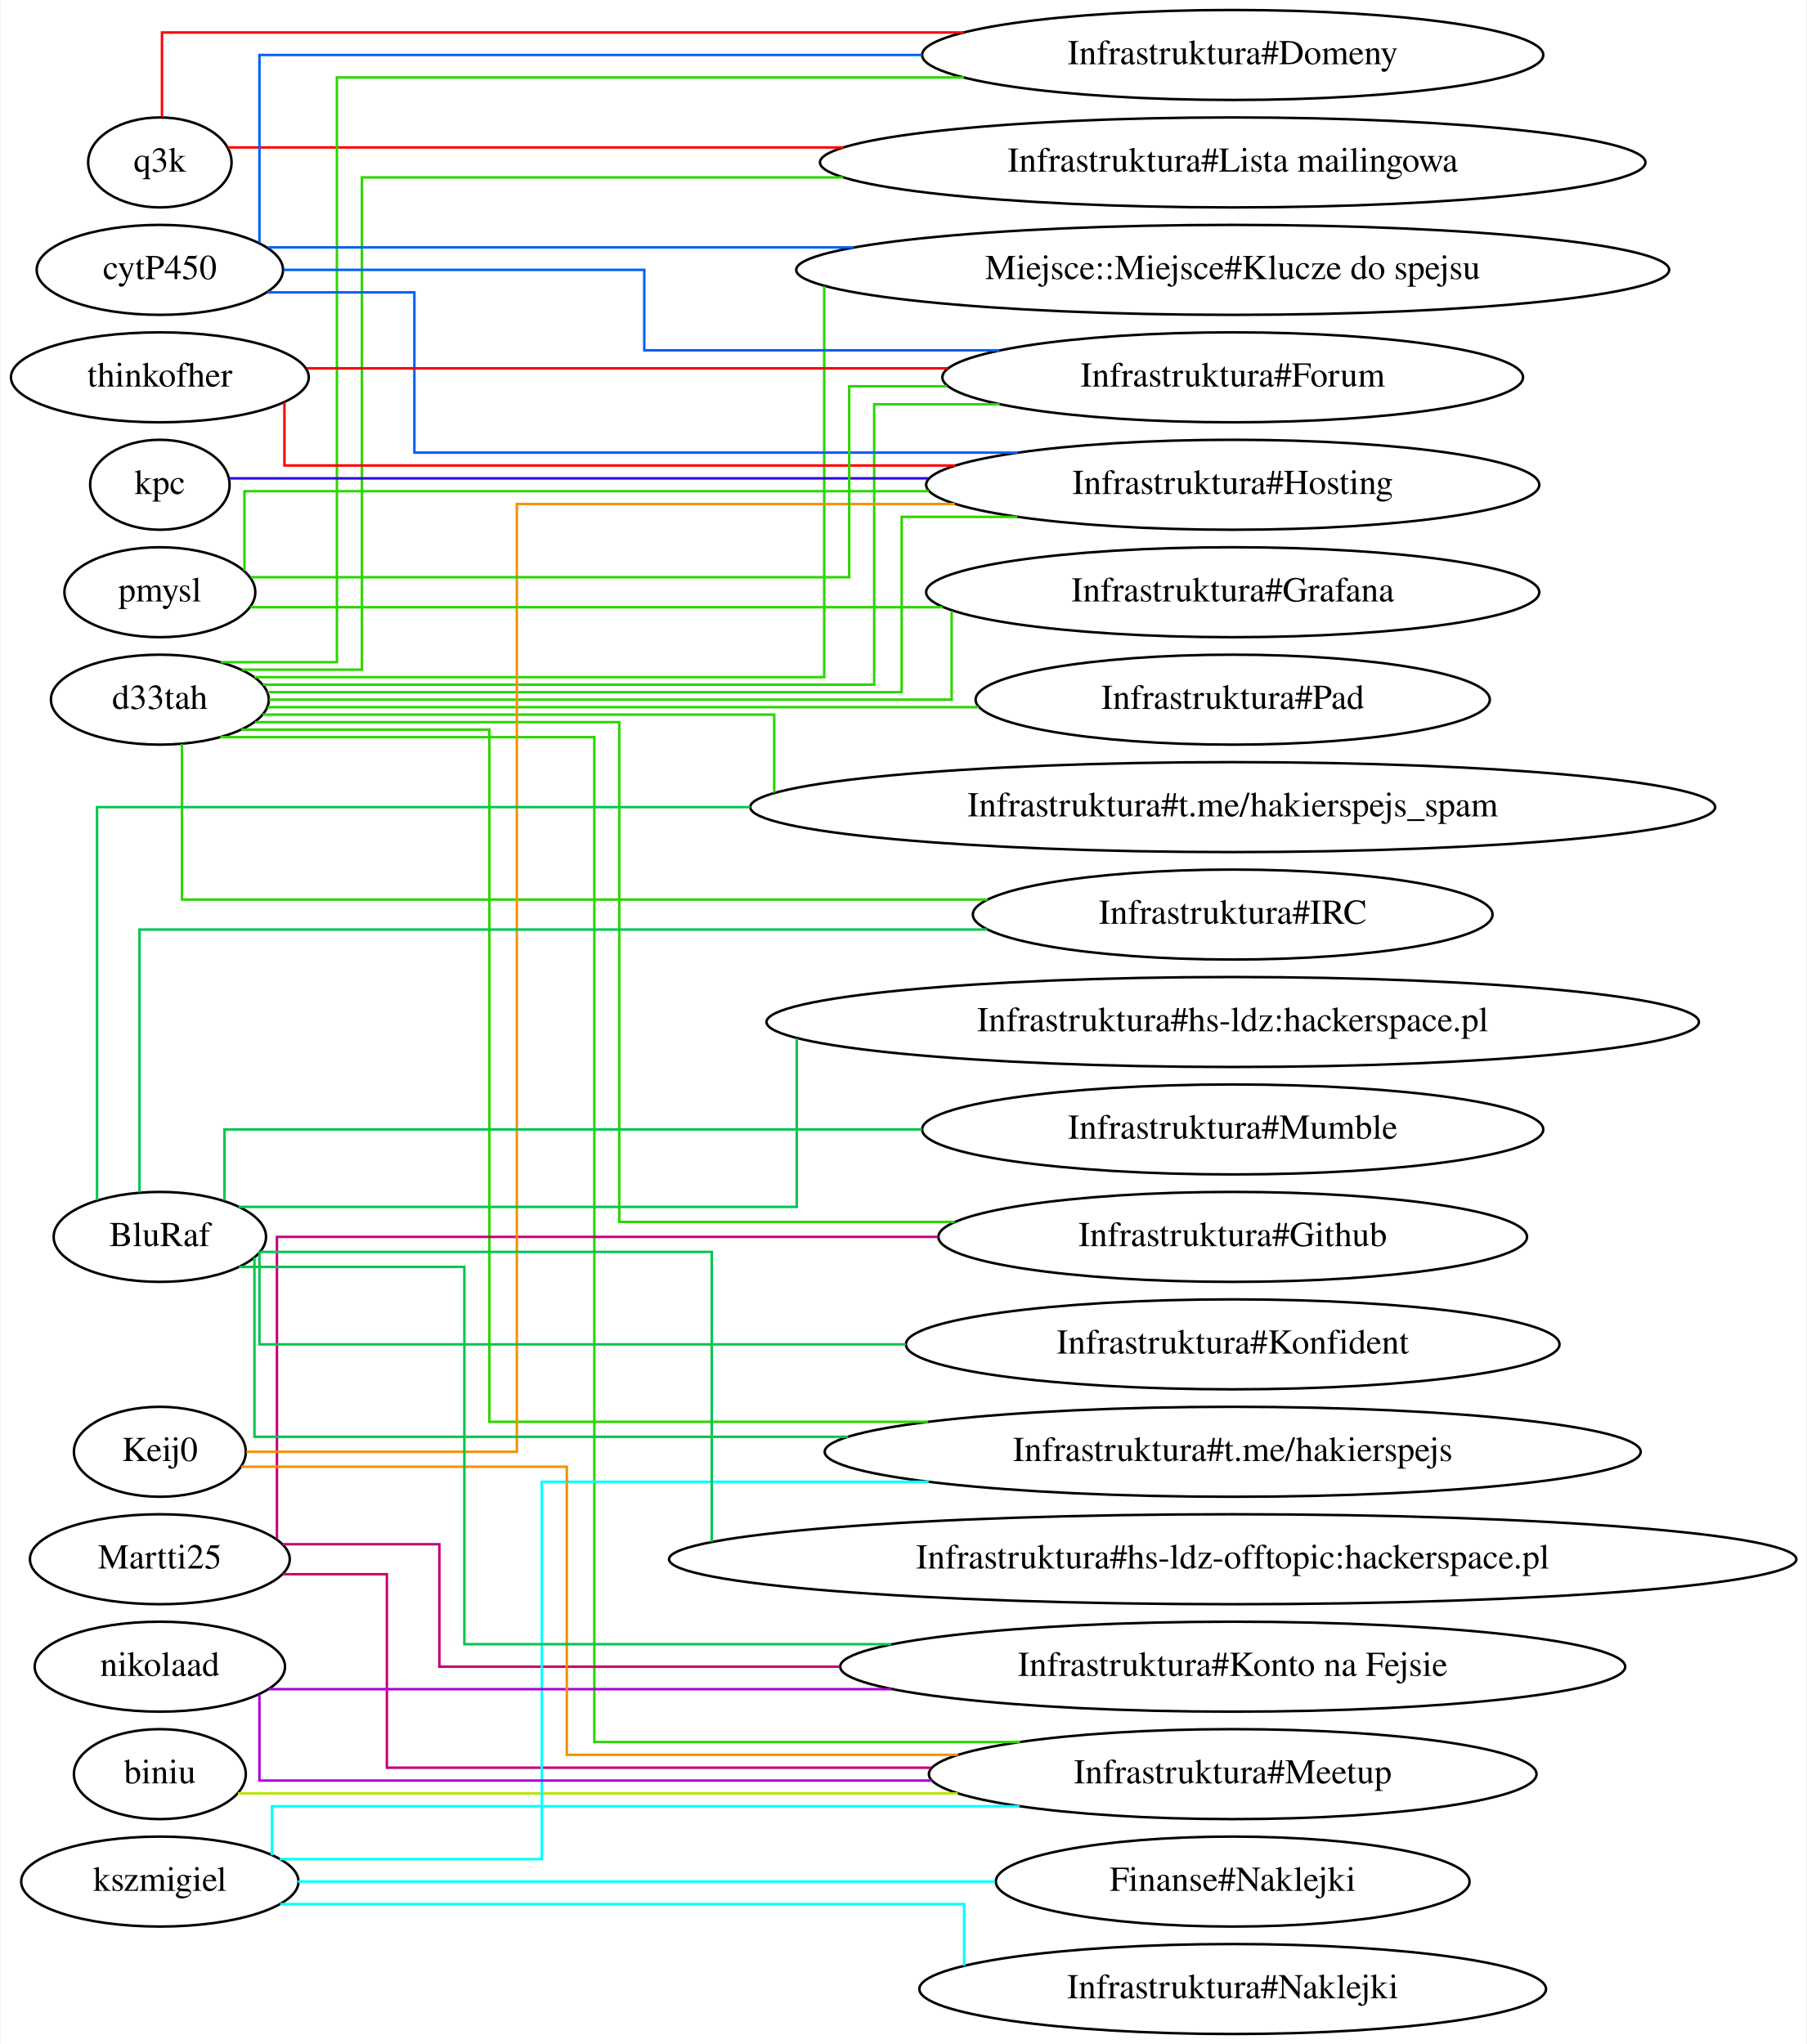
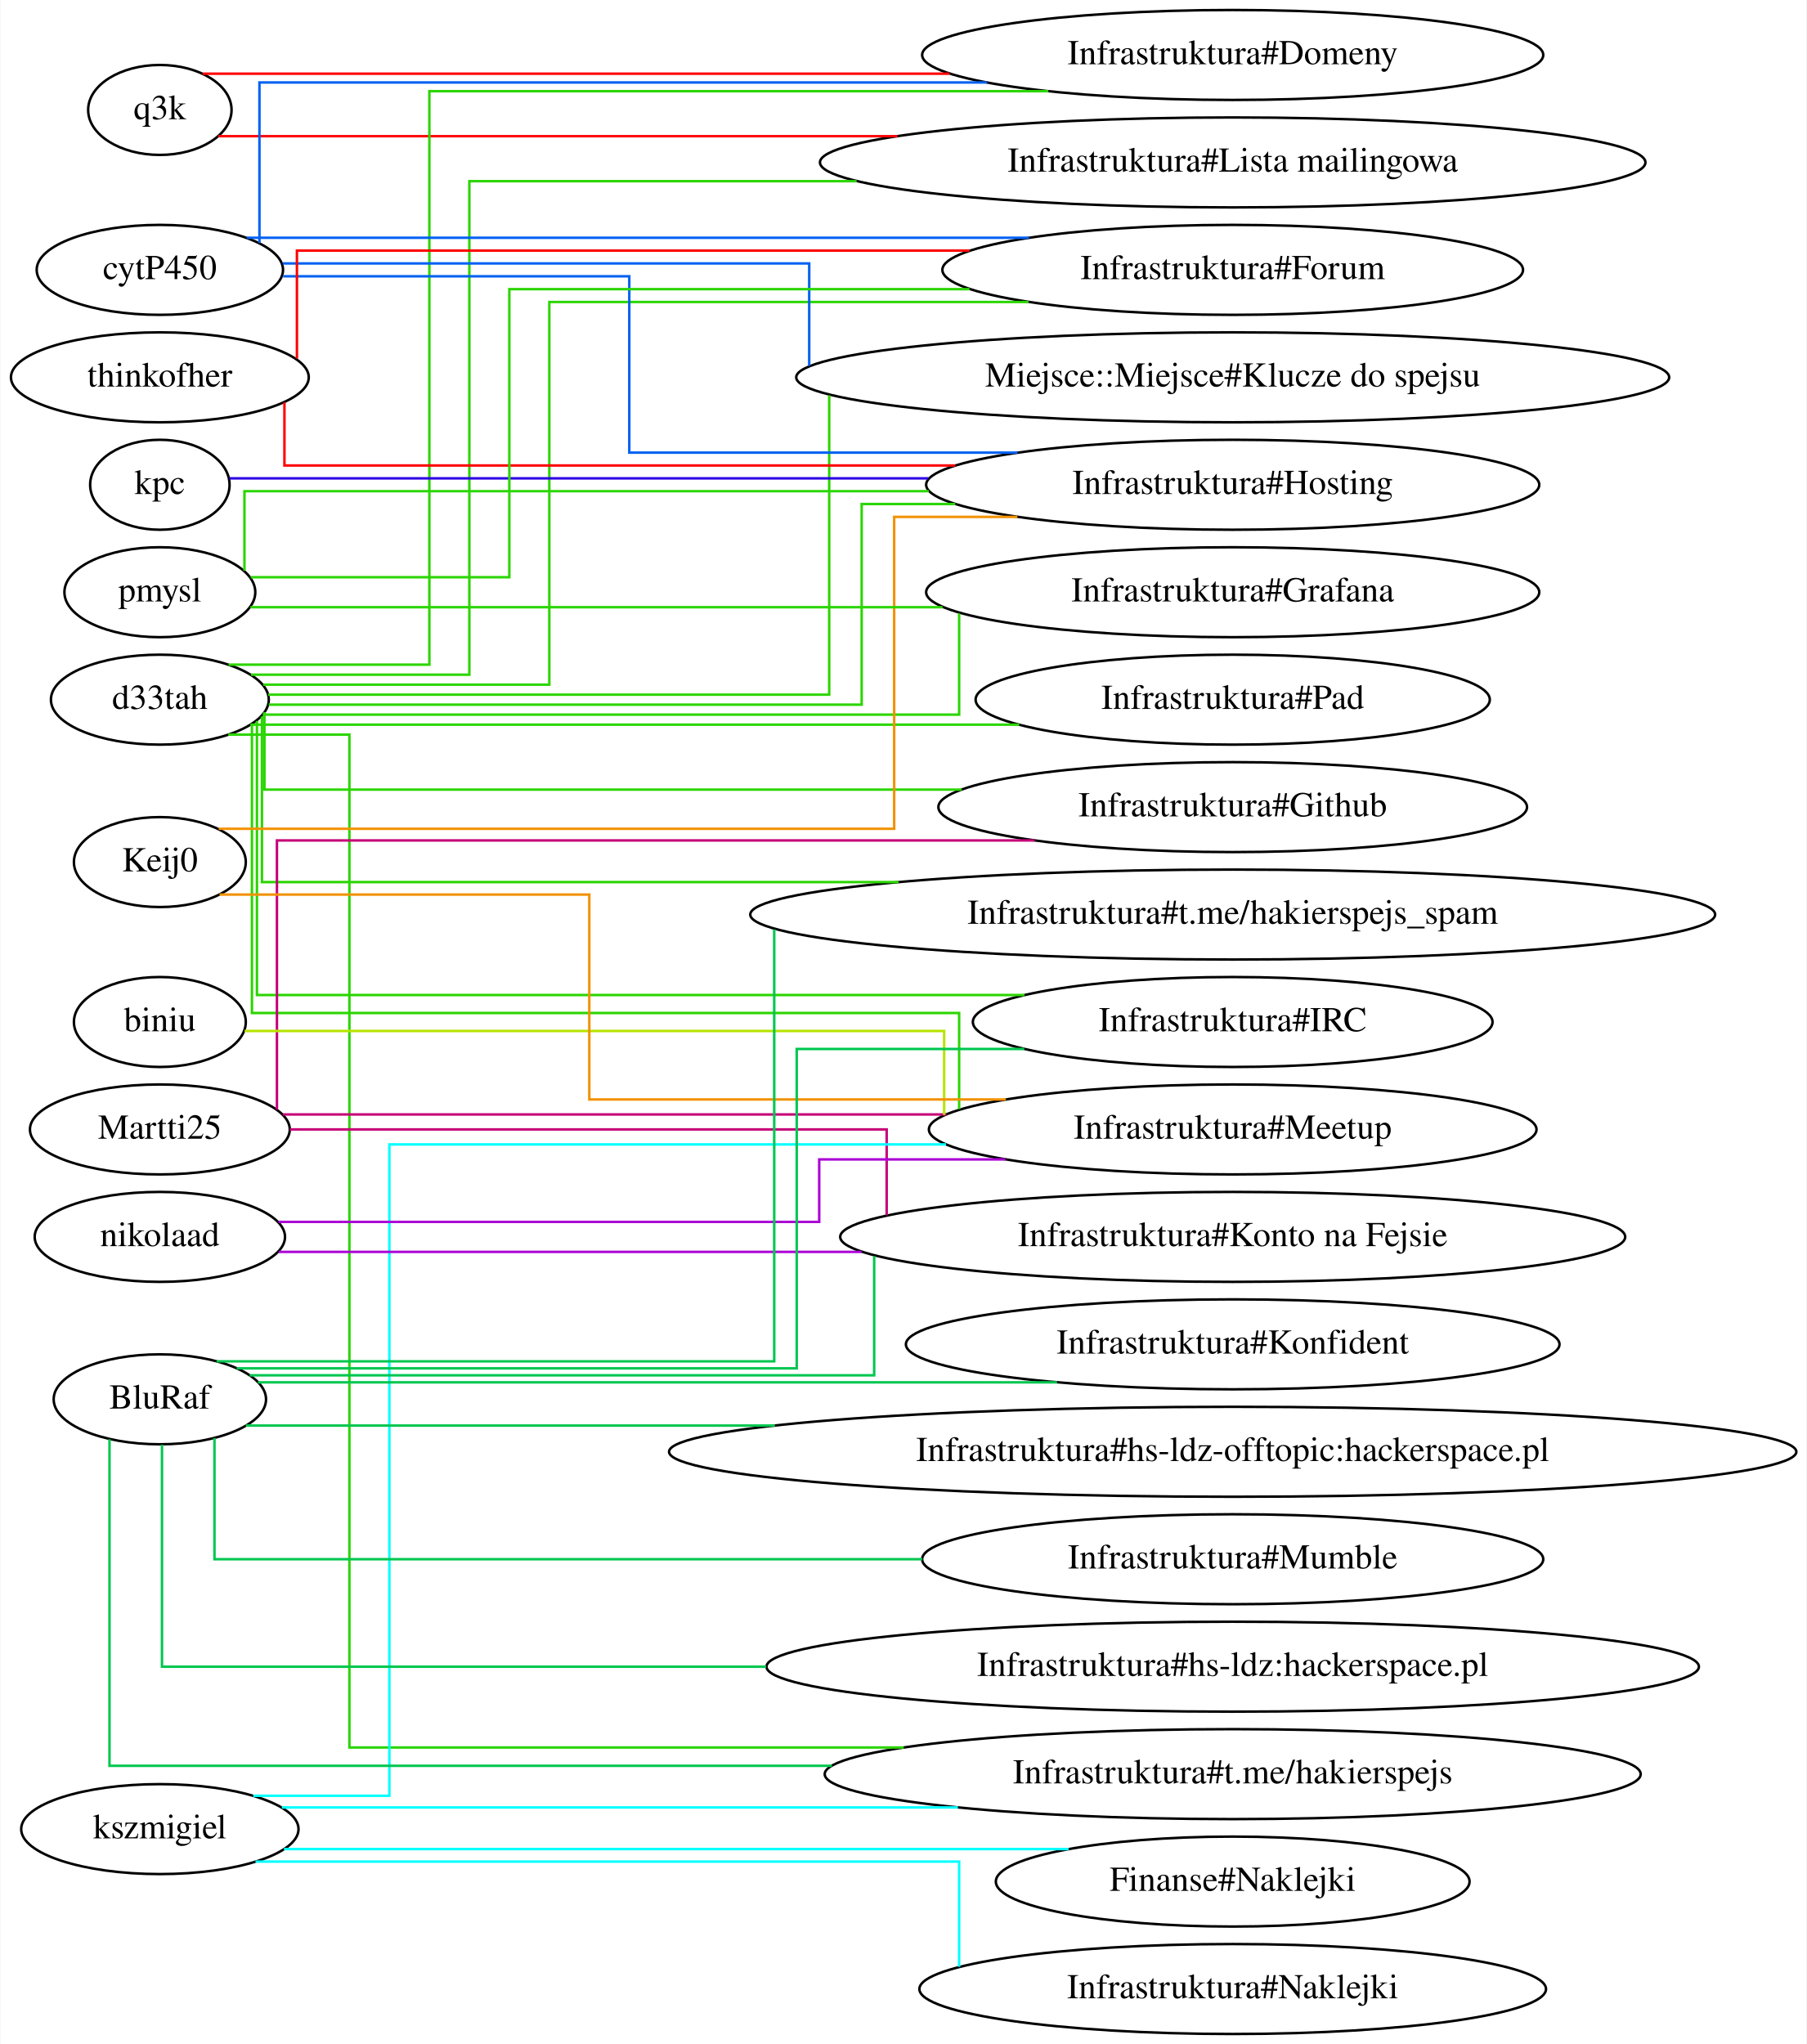
<svg xmlns="http://www.w3.org/2000/svg" width="723pt" height="818pt" viewBox="0.00 0.00 722.65 818.00">
  <g id="graph0" class="graph" transform="scale(1 1) rotate(0) translate(4 814)">
    <polygon fill="#ffffff" stroke="transparent" points="-4,4 -4,-814 718.649,-814 718.649,4 -4,4" />
    <g id="node1" class="node">
-       <ellipse fill="none" stroke="#000000" cx="59.795" cy="-749" rx="28.695" ry="18" />
-       <text text-anchor="middle" x="59.795" y="-745.3" font-family="Times,serif" font-size="14.00" fill="#000000">q3k</text>
+       <ellipse fill="none" stroke="#000000" cx="59.795" cy="-770" rx="28.695" ry="18" />
+       <text text-anchor="middle" x="59.795" y="-766.3" font-family="Times,serif" font-size="14.00" fill="#000000">q3k</text>
    </g>
    <g id="node2" class="node">
+       <ellipse fill="none" stroke="#000000" cx="489.119" cy="-749" rx="165.171" ry="18" />
+       <text text-anchor="middle" x="489.119" y="-745.3" font-family="Times,serif" font-size="14.00" fill="#000000">Infrastruktura#Lista mailingowa</text>
+     </g>
+     <g id="edge1" class="edge">
+       <path fill="none" stroke="#ff0000" d="M83.182,-759.5C133.927,-759.5 257.418,-759.5 354.969,-759.5" />
+     </g>
+     <g id="node3" class="node">
      <ellipse fill="none" stroke="#000000" cx="489.119" cy="-792" rx="124.278" ry="18" />
      <text text-anchor="middle" x="489.119" y="-788.3" font-family="Times,serif" font-size="14.00" fill="#000000">Infrastruktura#Domeny</text>
    </g>
-     <g id="edge1" class="edge">
-       <path fill="none" stroke="#ff0000" d="M60.649,-767.187C60.649,-782.182 60.649,-801 60.649,-801 60.649,-801 254.63,-801 381.551,-801" />
-     </g>
-     <g id="node3" class="node">
-       <ellipse fill="none" stroke="#000000" cx="489.119" cy="-749" rx="165.171" ry="18" />
-       <text text-anchor="middle" x="489.119" y="-745.3" font-family="Times,serif" font-size="14.00" fill="#000000">Infrastruktura#Lista mailingowa</text>
-     </g>
    <g id="edge2" class="edge">
-       <path fill="none" stroke="#ff0000" d="M86.977,-755C135.915,-755 242.234,-755 333.265,-755" />
+       <path fill="none" stroke="#ff0000" d="M76.89,-784.5C126.172,-784.5 271.648,-784.5 375.806,-784.5" />
    </g>
    <g id="node4" class="node">
      <ellipse fill="none" stroke="#000000" cx="59.795" cy="-534" rx="43.592" ry="18" />
      <text text-anchor="middle" x="59.795" y="-530.3" font-family="Times,serif" font-size="14.00" fill="#000000">d33tah</text>
    </g>
-     <g id="edge9" class="edge">
-       <path fill="none" stroke="#2bd500" d="M84.179,-549C104.675,-549 130.649,-549 130.649,-549 130.649,-549 130.649,-783 130.649,-783 130.649,-783 275.977,-783 381.567,-783" />
-     </g>
-     <g id="edge11" class="edge">
-       <path fill="none" stroke="#2bd500" d="M92.681,-546C115.066,-546 140.649,-546 140.649,-546 140.649,-546 140.649,-743 140.649,-743 140.649,-743 240.448,-743 333.23,-743" />
+     <g id="edge5" class="edge">
+       <path fill="none" stroke="#2bd500" d="M96.285,-544C132.819,-544 183.649,-544 183.649,-544 183.649,-544 183.649,-741.5 183.649,-741.5 183.649,-741.5 261.516,-741.5 338.622,-741.5" />
+     </g>
+     <g id="edge14" class="edge">
+       <path fill="none" stroke="#2bd500" d="M87.29,-548C119.245,-548 167.649,-548 167.649,-548 167.649,-548 167.649,-777.5 167.649,-777.5 167.649,-777.5 320.459,-777.5 415.368,-777.5" />
    </g>
    <g id="node5" class="node">
-       <ellipse fill="none" stroke="#000000" cx="489.119" cy="-448" rx="103.981" ry="18" />
-       <text text-anchor="middle" x="489.119" y="-444.3" font-family="Times,serif" font-size="14.00" fill="#000000">Infrastruktura#IRC</text>
+       <ellipse fill="none" stroke="#000000" cx="489.119" cy="-104" rx="163.271" ry="18" />
+       <text text-anchor="middle" x="489.119" y="-100.3" font-family="Times,serif" font-size="14.00" fill="#000000">Infrastruktura#t.me/hakierspejs</text>
    </g>
    <g id="edge3" class="edge">
-       <path fill="none" stroke="#2bd500" d="M68.649,-516.245C68.649,-492.677 68.649,-454 68.649,-454 68.649,-454 266.823,-454 391.068,-454" />
+       <path fill="none" stroke="#2bd500" d="M87.18,-520C108.908,-520 135.649,-520 135.649,-520 135.649,-520 135.649,-114.667 135.649,-114.667 135.649,-114.667 257.004,-114.667 357.5,-114.667" />
    </g>
    <g id="node6" class="node">
+       <ellipse fill="none" stroke="#000000" cx="489.119" cy="-448" rx="193.066" ry="18" />
+       <text text-anchor="middle" x="489.119" y="-444.3" font-family="Times,serif" font-size="14.00" fill="#000000">Infrastruktura#t.me/hakierspejs_spam</text>
+     </g>
+     <g id="edge4" class="edge">
+       <path fill="none" stroke="#2bd500" d="M100.649,-527.263C100.649,-509.191 100.649,-461 100.649,-461 100.649,-461 243.06,-461 355.43,-461" />
+     </g>
+     <g id="node7" class="node">
      <ellipse fill="none" stroke="#000000" cx="489.119" cy="-620" rx="122.678" ry="18" />
      <text text-anchor="middle" x="489.119" y="-616.3" font-family="Times,serif" font-size="14.00" fill="#000000">Infrastruktura#Hosting</text>
    </g>
-     <g id="edge4" class="edge">
-       <path fill="none" stroke="#2bd500" d="M102.96,-537C185.292,-537 356.649,-537 356.649,-537 356.649,-537 356.649,-607.143 356.649,-607.143 356.649,-607.143 377.679,-607.143 402.981,-607.143" />
-     </g>
-     <g id="node7" class="node">
-       <ellipse fill="none" stroke="#000000" cx="489.119" cy="-104" rx="121.578" ry="18" />
-       <text text-anchor="middle" x="489.119" y="-100.3" font-family="Times,serif" font-size="14.00" fill="#000000">Infrastruktura#Meetup</text>
-     </g>
-     <g id="edge5" class="edge">
-       <path fill="none" stroke="#2bd500" d="M83.968,-519C131.739,-519 233.649,-519 233.649,-519 233.649,-519 233.649,-116.857 233.649,-116.857 233.649,-116.857 329.735,-116.857 404.052,-116.857" />
+     <g id="edge6" class="edge">
+       <path fill="none" stroke="#2bd500" d="M103.37,-532C182.257,-532 340.649,-532 340.649,-532 340.649,-532 340.649,-612.286 340.649,-612.286 340.649,-612.286 356.635,-612.286 378.115,-612.286" />
    </g>
    <g id="node8" class="node">
-       <ellipse fill="none" stroke="#000000" cx="489.119" cy="-663" rx="116.18" ry="18" />
-       <text text-anchor="middle" x="489.119" y="-659.3" font-family="Times,serif" font-size="14.00" fill="#000000">Infrastruktura#Forum</text>
-     </g>
-     <g id="edge6" class="edge">
-       <path fill="none" stroke="#2bd500" d="M101.055,-540C180.217,-540 345.649,-540 345.649,-540 345.649,-540 345.649,-652.2 345.649,-652.2 345.649,-652.2 368.426,-652.2 395.828,-652.2" />
+       <ellipse fill="none" stroke="#000000" cx="489.119" cy="-663" rx="174.669" ry="18" />
+       <text text-anchor="middle" x="489.119" y="-659.3" font-family="Times,serif" font-size="14.00" fill="#000000">Miejsce::Miejsce#Klucze do spejsu</text>
+     </g>
+     <g id="edge7" class="edge">
+       <path fill="none" stroke="#2bd500" d="M103.128,-536C178.937,-536 327.649,-536 327.649,-536 327.649,-536 327.649,-628.942 327.649,-655.808" />
    </g>
    <g id="node9" class="node">
-       <ellipse fill="none" stroke="#000000" cx="489.119" cy="-491" rx="193.066" ry="18" />
-       <text text-anchor="middle" x="489.119" y="-487.3" font-family="Times,serif" font-size="14.00" fill="#000000">Infrastruktura#t.me/hakierspejs_spam</text>
-     </g>
-     <g id="edge7" class="edge">
-       <path fill="none" stroke="#2bd500" d="M100.945,-528C170.934,-528 305.649,-528 305.649,-528 305.649,-528 305.649,-507.188 305.649,-496.781" />
+       <ellipse fill="none" stroke="#000000" cx="489.119" cy="-362" rx="121.578" ry="18" />
+       <text text-anchor="middle" x="489.119" y="-358.3" font-family="Times,serif" font-size="14.00" fill="#000000">Infrastruktura#Meetup</text>
+     </g>
+     <g id="edge8" class="edge">
+       <path fill="none" stroke="#2bd500" d="M96.649,-524.16C96.649,-494.598 96.649,-408.6 96.649,-408.6 96.649,-408.6 379.649,-408.6 379.649,-408.6 379.649,-408.6 379.649,-383.468 379.649,-370.117" />
    </g>
    <g id="node10" class="node">
+       <ellipse fill="none" stroke="#000000" cx="489.119" cy="-491" rx="117.779" ry="18" />
+       <text text-anchor="middle" x="489.119" y="-487.3" font-family="Times,serif" font-size="14.00" fill="#000000">Infrastruktura#Github</text>
+     </g>
+     <g id="edge9" class="edge">
+       <path fill="none" stroke="#2bd500" d="M101.649,-528.994C101.649,-519.102 101.649,-498 101.649,-498 101.649,-498 266.045,-498 380.672,-498" />
+     </g>
+     <g id="node11" class="node">
+       <ellipse fill="none" stroke="#000000" cx="489.119" cy="-577" rx="122.678" ry="18" />
+       <text text-anchor="middle" x="489.119" y="-573.3" font-family="Times,serif" font-size="14.00" fill="#000000">Infrastruktura#Grafana</text>
+     </g>
+     <g id="edge10" class="edge">
+       <path fill="none" stroke="#2bd500" d="M100.955,-528C187.343,-528 379.649,-528 379.649,-528 379.649,-528 379.649,-554.426 379.649,-568.465" />
+     </g>
+     <g id="node12" class="node">
+       <ellipse fill="none" stroke="#000000" cx="489.119" cy="-706" rx="116.18" ry="18" />
+       <text text-anchor="middle" x="489.119" y="-702.3" font-family="Times,serif" font-size="14.00" fill="#000000">Infrastruktura#Forum</text>
+     </g>
+     <g id="edge11" class="edge">
+       <path fill="none" stroke="#2bd500" d="M101.152,-540C147.324,-540 215.649,-540 215.649,-540 215.649,-540 215.649,-693.143 215.649,-693.143 215.649,-693.143 326.857,-693.143 407.44,-693.143" />
+     </g>
+     <g id="node13" class="node">
      <ellipse fill="none" stroke="#000000" cx="489.119" cy="-534" rx="102.882" ry="18" />
      <text text-anchor="middle" x="489.119" y="-530.3" font-family="Times,serif" font-size="14.00" fill="#000000">Infrastruktura#Pad</text>
    </g>
-     <g id="edge8" class="edge">
-       <path fill="none" stroke="#2bd500" d="M102.926,-531C168.95,-531 296.927,-531 387.432,-531" />
-     </g>
-     <g id="node11" class="node">
-       <ellipse fill="none" stroke="#000000" cx="489.119" cy="-706" rx="174.669" ry="18" />
-       <text text-anchor="middle" x="489.119" y="-702.3" font-family="Times,serif" font-size="14.00" fill="#000000">Miejsce::Miejsce#Klucze do spejsu</text>
-     </g>
-     <g id="edge10" class="edge">
-       <path fill="none" stroke="#2bd500" d="M97.603,-543C171.001,-543 325.649,-543 325.649,-543 325.649,-543 325.649,-668.914 325.649,-699.408" />
-     </g>
-     <g id="node12" class="node">
-       <ellipse fill="none" stroke="#000000" cx="489.119" cy="-577" rx="122.678" ry="18" />
-       <text text-anchor="middle" x="489.119" y="-573.3" font-family="Times,serif" font-size="14.00" fill="#000000">Infrastruktura#Grafana</text>
-     </g>
    <g id="edge12" class="edge">
-       <path fill="none" stroke="#2bd500" d="M103.519,-534C190.441,-534 376.649,-534 376.649,-534 376.649,-534 376.649,-557.19 376.649,-569.51" />
-     </g>
-     <g id="node13" class="node">
-       <ellipse fill="none" stroke="#000000" cx="489.119" cy="-233" rx="163.271" ry="18" />
-       <text text-anchor="middle" x="489.119" y="-229.3" font-family="Times,serif" font-size="14.00" fill="#000000">Infrastruktura#t.me/hakierspejs</text>
+       <path fill="none" stroke="#2bd500" d="M96.029,-524C163.448,-524 309.818,-524 403.682,-524" />
+     </g>
+     <g id="node14" class="node">
+       <ellipse fill="none" stroke="#000000" cx="489.119" cy="-405" rx="103.981" ry="18" />
+       <text text-anchor="middle" x="489.119" y="-401.3" font-family="Times,serif" font-size="14.00" fill="#000000">Infrastruktura#IRC</text>
    </g>
    <g id="edge13" class="edge">
-       <path fill="none" stroke="#2bd500" d="M92.388,-522C131.434,-522 191.649,-522 191.649,-522 191.649,-522 191.649,-245 191.649,-245 191.649,-245 285.118,-245 367.269,-245" />
-     </g>
-     <g id="node14" class="node">
-       <ellipse fill="none" stroke="#000000" cx="489.119" cy="-319" rx="117.779" ry="18" />
-       <text text-anchor="middle" x="489.119" y="-315.3" font-family="Times,serif" font-size="14.00" fill="#000000">Infrastruktura#Github</text>
-     </g>
-     <g id="edge14" class="edge">
-       <path fill="none" stroke="#2bd500" d="M97.889,-525C151.742,-525 243.649,-525 243.649,-525 243.649,-525 243.649,-325 243.649,-325 243.649,-325 312.928,-325 377.876,-325" />
+       <path fill="none" stroke="#2bd500" d="M98.649,-525.499C98.649,-498.397 98.649,-415.8 98.649,-415.8 98.649,-415.8 291.156,-415.8 405.833,-415.8" />
    </g>
    <g id="node15" class="node">
      <ellipse fill="none" stroke="#000000" cx="59.795" cy="-706" rx="49.291" ry="18" />
      <text text-anchor="middle" x="59.795" y="-702.3" font-family="Times,serif" font-size="14.00" fill="#000000">cytP450</text>
    </g>
+     <g id="edge16" class="edge">
+       <path fill="none" stroke="#0061f2" d="M99.649,-716.746C99.649,-737.484 99.649,-781 99.649,-781 99.649,-781 275.462,-781 390.84,-781" />
+     </g>
+     <g id="edge15" class="edge">
+       <path fill="none" stroke="#0061f2" d="M109.151,-703.429C164.809,-703.429 247.649,-703.429 247.649,-703.429 247.649,-703.429 247.649,-632.857 247.649,-632.857 247.649,-632.857 333.619,-632.857 402.966,-632.857" />
+     </g>
    <g id="edge17" class="edge">
-       <path fill="none" stroke="#0061f2" d="M99.649,-716.892C99.649,-740.033 99.649,-792 99.649,-792 99.649,-792 250.837,-792 364.818,-792" />
+       <path fill="none" stroke="#0061f2" d="M108.977,-708.571C184.311,-708.571 319.649,-708.571 319.649,-708.571 319.649,-708.571 319.649,-679.063 319.649,-667.536" />
    </g>
    <g id="edge18" class="edge">
-       <path fill="none" stroke="#0061f2" d="M102.695,-697C130.531,-697 161.649,-697 161.649,-697 161.649,-697 161.649,-632.857 161.649,-632.857 161.649,-632.857 306.057,-632.857 403.08,-632.857" />
-     </g>
-     <g id="edge15" class="edge">
-       <path fill="none" stroke="#0061f2" d="M109.214,-706C166.648,-706 253.649,-706 253.649,-706 253.649,-706 253.649,-673.8 253.649,-673.8 253.649,-673.8 329.975,-673.8 395.717,-673.8" />
-     </g>
-     <g id="edge16" class="edge">
-       <path fill="none" stroke="#0061f2" d="M102.926,-715C157.467,-715 254.287,-715 337.335,-715" />
+       <path fill="none" stroke="#0061f2" d="M94.564,-718.857C162.237,-718.857 313.265,-718.857 407.6,-718.857" />
    </g>
    <g id="node16" class="node">
-       <ellipse fill="none" stroke="#000000" cx="59.795" cy="-190" rx="51.991" ry="18" />
-       <text text-anchor="middle" x="59.795" y="-186.3" font-family="Times,serif" font-size="14.00" fill="#000000">Martti25</text>
+       <ellipse fill="none" stroke="#000000" cx="59.795" cy="-362" rx="51.991" ry="18" />
+       <text text-anchor="middle" x="59.795" y="-358.3" font-family="Times,serif" font-size="14.00" fill="#000000">Martti25</text>
+     </g>
+     <g id="edge21" class="edge">
+       <path fill="none" stroke="#c60077" d="M109.044,-368C173.358,-368 287.935,-368 374.526,-368" />
+     </g>
+     <g id="edge19" class="edge">
+       <path fill="none" stroke="#c60077" d="M106.649,-369.95C106.649,-396.083 106.649,-477.667 106.649,-477.667 106.649,-477.667 297.844,-477.667 409.871,-477.667" />
+     </g>
+     <g id="node17" class="node">
+       <ellipse fill="none" stroke="#000000" cx="489.119" cy="-319" rx="157.072" ry="18" />
+       <text text-anchor="middle" x="489.119" y="-315.3" font-family="Times,serif" font-size="14.00" fill="#000000">Infrastruktura#Konto na Fejsie</text>
    </g>
    <g id="edge20" class="edge">
-       <path fill="none" stroke="#c60077" d="M108.945,-184C130.352,-184 150.649,-184 150.649,-184 150.649,-184 150.649,-106.571 150.649,-106.571 150.649,-106.571 271.154,-106.571 368.357,-106.571" />
-     </g>
-     <g id="edge21" class="edge">
-       <path fill="none" stroke="#c60077" d="M106.649,-198.07C106.649,-226.311 106.649,-319 106.649,-319 106.649,-319 258.866,-319 371.245,-319" />
-     </g>
-     <g id="node17" class="node">
-       <ellipse fill="none" stroke="#000000" cx="489.119" cy="-147" rx="157.072" ry="18" />
-       <text text-anchor="middle" x="489.119" y="-143.3" font-family="Times,serif" font-size="14.00" fill="#000000">Infrastruktura#Konto na Fejsie</text>
-     </g>
-     <g id="edge19" class="edge">
-       <path fill="none" stroke="#c60077" d="M108.856,-196C138.91,-196 171.649,-196 171.649,-196 171.649,-196 171.649,-147 171.649,-147 171.649,-147 251.95,-147 331.779,-147" />
+       <path fill="none" stroke="#c60077" d="M111.794,-362C195.454,-362 350.649,-362 350.649,-362 350.649,-362 350.649,-340.266 350.649,-327.702" />
    </g>
    <g id="node18" class="node">
-       <ellipse fill="none" stroke="#000000" cx="59.795" cy="-104" rx="34.394" ry="18" />
-       <text text-anchor="middle" x="59.795" y="-100.3" font-family="Times,serif" font-size="14.00" fill="#000000">biniu</text>
+       <ellipse fill="none" stroke="#000000" cx="59.795" cy="-405" rx="34.394" ry="18" />
+       <text text-anchor="middle" x="59.795" y="-401.3" font-family="Times,serif" font-size="14.00" fill="#000000">biniu</text>
    </g>
    <g id="edge22" class="edge">
-       <path fill="none" stroke="#b6e400" d="M91.016,-96.286C150.641,-96.286 283.298,-96.286 379.118,-96.286" />
+       <path fill="none" stroke="#b6e400" d="M93.681,-401.4C174.837,-401.4 373.649,-401.4 373.649,-401.4 373.649,-401.4 373.649,-378.773 373.649,-367.814" />
    </g>
    <g id="node19" class="node">
-       <ellipse fill="none" stroke="#000000" cx="59.795" cy="-61" rx="55.491" ry="18" />
-       <text text-anchor="middle" x="59.795" y="-57.3" font-family="Times,serif" font-size="14.00" fill="#000000">kszmigiel</text>
+       <ellipse fill="none" stroke="#000000" cx="59.795" cy="-82" rx="55.491" ry="18" />
+       <text text-anchor="middle" x="59.795" y="-78.3" font-family="Times,serif" font-size="14.00" fill="#000000">kszmigiel</text>
+     </g>
+     <g id="edge24" class="edge">
+       <path fill="none" stroke="#00ffff" d="M108.626,-90.667C174.009,-90.667 291.874,-90.667 379.156,-90.667" />
    </g>
    <g id="edge26" class="edge">
-       <path fill="none" stroke="#00ffff" d="M104.649,-71.543C104.649,-80.235 104.649,-91.143 104.649,-91.143 104.649,-91.143 290.525,-91.143 403.793,-91.143" />
-     </g>
-     <g id="edge24" class="edge">
-       <path fill="none" stroke="#00ffff" d="M107.74,-70C152.567,-70 212.649,-70 212.649,-70 212.649,-70 212.649,-221 212.649,-221 212.649,-221 293.28,-221 367.453,-221" />
+       <path fill="none" stroke="#00ffff" d="M97.156,-95.333C122.586,-95.333 151.649,-95.333 151.649,-95.333 151.649,-95.333 151.649,-356 151.649,-356 151.649,-356 276.563,-356 374.397,-356" />
    </g>
    <g id="node20" class="node">
      <ellipse fill="none" stroke="#000000" cx="489.119" cy="-18" rx="125.378" ry="18" />
      <text text-anchor="middle" x="489.119" y="-14.3" font-family="Times,serif" font-size="14.00" fill="#000000">Infrastruktura#Naklejki</text>
    </g>
    <g id="edge23" class="edge">
-       <path fill="none" stroke="#00ffff" d="M107.98,-52C197.766,-52 381.649,-52 381.649,-52 381.649,-52 381.649,-37.357 381.649,-27.291" />
+       <path fill="none" stroke="#00ffff" d="M98.059,-69C182.959,-69 379.649,-69 379.649,-69 379.649,-69 379.649,-41.495 379.649,-26.884" />
    </g>
    <g id="node21" class="node">
      <ellipse fill="none" stroke="#000000" cx="489.119" cy="-61" rx="94.783" ry="18" />
      <text text-anchor="middle" x="489.119" y="-57.3" font-family="Times,serif" font-size="14.00" fill="#000000">Finanse#Naklejki</text>
    </g>
    <g id="edge25" class="edge">
-       <path fill="none" stroke="#00ffff" d="M115.043,-61C185.475,-61 308.363,-61 393.994,-61" />
+       <path fill="none" stroke="#00ffff" d="M109.463,-74C187.048,-74 337.043,-74 423.458,-74" />
    </g>
    <g id="node22" class="node">
-       <ellipse fill="none" stroke="#000000" cx="59.795" cy="-147" rx="50.091" ry="18" />
-       <text text-anchor="middle" x="59.795" y="-143.3" font-family="Times,serif" font-size="14.00" fill="#000000">nikolaad</text>
+       <ellipse fill="none" stroke="#000000" cx="59.795" cy="-319" rx="50.091" ry="18" />
+       <text text-anchor="middle" x="59.795" y="-315.3" font-family="Times,serif" font-size="14.00" fill="#000000">nikolaad</text>
    </g>
    <g id="edge28" class="edge">
-       <path fill="none" stroke="#ab00d5" d="M99.649,-135.968C99.649,-122.481 99.649,-101.429 99.649,-101.429 99.649,-101.429 254.412,-101.429 368.822,-101.429" />
+       <path fill="none" stroke="#ab00d5" d="M107.271,-325C183.237,-325 323.649,-325 323.649,-325 323.649,-325 323.649,-350 323.649,-350 323.649,-350 359.705,-350 398.155,-350" />
    </g>
    <g id="edge27" class="edge">
-       <path fill="none" stroke="#ab00d5" d="M103.323,-138C161.308,-138 266.565,-138 352.504,-138" />
+       <path fill="none" stroke="#ab00d5" d="M107.38,-313C163.379,-313 259.078,-313 340.644,-313" />
    </g>
    <g id="node23" class="node">
-       <ellipse fill="none" stroke="#000000" cx="59.795" cy="-233" rx="34.394" ry="18" />
-       <text text-anchor="middle" x="59.795" y="-229.3" font-family="Times,serif" font-size="14.00" fill="#000000">Keij0</text>
+       <ellipse fill="none" stroke="#000000" cx="59.795" cy="-469" rx="34.394" ry="18" />
+       <text text-anchor="middle" x="59.795" y="-465.3" font-family="Times,serif" font-size="14.00" fill="#000000">Keij0</text>
    </g>
    <g id="edge29" class="edge">
-       <path fill="none" stroke="#f29100" d="M94.376,-233C136.654,-233 202.649,-233 202.649,-233 202.649,-233 202.649,-612.286 202.649,-612.286 202.649,-612.286 297.428,-612.286 377.953,-612.286" />
+       <path fill="none" stroke="#f29100" d="M83.345,-482.333C153.076,-482.333 353.649,-482.333 353.649,-482.333 353.649,-482.333 353.649,-607.143 353.649,-607.143 353.649,-607.143 376.223,-607.143 402.94,-607.143" />
    </g>
    <g id="edge30" class="edge">
-       <path fill="none" stroke="#f29100" d="M92.359,-227C139.885,-227 222.649,-227 222.649,-227 222.649,-227 222.649,-111.714 222.649,-111.714 222.649,-111.714 305.795,-111.714 379.197,-111.714" />
+       <path fill="none" stroke="#f29100" d="M83.69,-456C130.911,-456 231.649,-456 231.649,-456 231.649,-456 231.649,-374 231.649,-374 231.649,-374 324.218,-374 398.345,-374" />
    </g>
    <g id="node24" class="node">
-       <ellipse fill="none" stroke="#000000" cx="59.795" cy="-319" rx="42.494" ry="18" />
-       <text text-anchor="middle" x="59.795" y="-315.3" font-family="Times,serif" font-size="14.00" fill="#000000">BluRaf</text>
+       <ellipse fill="none" stroke="#000000" cx="59.795" cy="-254" rx="42.494" ry="18" />
+       <text text-anchor="middle" x="59.795" y="-250.3" font-family="Times,serif" font-size="14.00" fill="#000000">BluRaf</text>
    </g>
    <g id="edge31" class="edge">
-       <path fill="none" stroke="#00c64f" d="M51.649,-336.885C51.649,-370.999 51.649,-442 51.649,-442 51.649,-442 261.962,-442 390.943,-442" />
+       <path fill="none" stroke="#00c64f" d="M39.649,-238.025C39.649,-200.012 39.649,-107.333 39.649,-107.333 39.649,-107.333 199.673,-107.333 328.754,-107.333" />
+     </g>
+     <g id="edge32" class="edge">
+       <path fill="none" stroke="#00c64f" d="M82.483,-269.2C143.347,-269.2 305.649,-269.2 305.649,-269.2 305.649,-269.2 305.649,-411.026 305.649,-442.051" />
+     </g>
+     <g id="edge37" class="edge">
+       <path fill="none" stroke="#00c64f" d="M90.536,-266.4C158.32,-266.4 314.649,-266.4 314.649,-266.4 314.649,-266.4 314.649,-394.2 314.649,-394.2 314.649,-394.2 360.86,-394.2 405.717,-394.2" />
+     </g>
+     <g id="edge38" class="edge">
+       <path fill="none" stroke="#00c64f" d="M95.709,-263.6C172.484,-263.6 345.649,-263.6 345.649,-263.6 345.649,-263.6 345.649,-296.075 345.649,-311.297" />
+     </g>
+     <g id="node25" class="node">
+       <ellipse fill="none" stroke="#000000" cx="489.119" cy="-190" rx="124.278" ry="18" />
+       <text text-anchor="middle" x="489.119" y="-186.3" font-family="Times,serif" font-size="14.00" fill="#000000">Infrastruktura#Mumble</text>
+     </g>
+     <g id="edge33" class="edge">
+       <path fill="none" stroke="#00c64f" d="M81.649,-238.507C81.649,-219.566 81.649,-190 81.649,-190 81.649,-190 245.073,-190 364.928,-190" />
+     </g>
+     <g id="node26" class="node">
+       <ellipse fill="none" stroke="#000000" cx="489.119" cy="-147" rx="186.567" ry="18" />
+       <text text-anchor="middle" x="489.119" y="-143.3" font-family="Times,serif" font-size="14.00" fill="#000000">Infrastruktura#hs-ldz:hackerspace.pl</text>
    </g>
    <g id="edge34" class="edge">
-       <path fill="none" stroke="#00c64f" d="M34.649,-333.665C34.649,-375.259 34.649,-491 34.649,-491 34.649,-491 172.273,-491 296.054,-491" />
-     </g>
-     <g id="edge38" class="edge">
-       <path fill="none" stroke="#00c64f" d="M97.649,-310.74C97.649,-290.3 97.649,-239 97.649,-239 97.649,-239 225.632,-239 335.243,-239" />
-     </g>
-     <g id="edge37" class="edge">
-       <path fill="none" stroke="#00c64f" d="M91.493,-307C127.597,-307 181.649,-307 181.649,-307 181.649,-307 181.649,-156 181.649,-156 181.649,-156 270.35,-156 352.468,-156" />
-     </g>
-     <g id="node25" class="node">
-       <ellipse fill="none" stroke="#000000" cx="489.119" cy="-190" rx="225.56" ry="18" />
-       <text text-anchor="middle" x="489.119" y="-186.3" font-family="Times,serif" font-size="14.00" fill="#000000">Infrastruktura#hs-ldz-offtopic:hackerspace.pl</text>
-     </g>
-     <g id="edge32" class="edge">
-       <path fill="none" stroke="#00c64f" d="M99.79,-313C163.434,-313 280.649,-313 280.649,-313 280.649,-313 280.649,-222.985 280.649,-196.965" />
-     </g>
-     <g id="node26" class="node">
-       <ellipse fill="none" stroke="#000000" cx="489.119" cy="-405" rx="186.567" ry="18" />
-       <text text-anchor="middle" x="489.119" y="-401.3" font-family="Times,serif" font-size="14.00" fill="#000000">Infrastruktura#hs-ldz:hackerspace.pl</text>
-     </g>
-     <g id="edge33" class="edge">
-       <path fill="none" stroke="#00c64f" d="M91.3,-331C159.487,-331 314.649,-331 314.649,-331 314.649,-331 314.649,-380.322 314.649,-398.433" />
+       <path fill="none" stroke="#00c64f" d="M60.649,-235.849C60.649,-205.321 60.649,-147 60.649,-147 60.649,-147 186.969,-147 302.433,-147" />
    </g>
    <g id="node27" class="node">
-       <ellipse fill="none" stroke="#000000" cx="489.119" cy="-362" rx="124.278" ry="18" />
-       <text text-anchor="middle" x="489.119" y="-358.3" font-family="Times,serif" font-size="14.00" fill="#000000">Infrastruktura#Mumble</text>
-     </g>
-     <g id="edge35" class="edge">
-       <path fill="none" stroke="#00c64f" d="M85.649,-333.558C85.649,-346.033 85.649,-362 85.649,-362 85.649,-362 246.224,-362 364.773,-362" />
-     </g>
-     <g id="node28" class="node">
      <ellipse fill="none" stroke="#000000" cx="489.119" cy="-276" rx="130.777" ry="18" />
      <text text-anchor="middle" x="489.119" y="-272.3" font-family="Times,serif" font-size="14.00" fill="#000000">Infrastruktura#Konfident</text>
    </g>
+     <g id="edge35" class="edge">
+       <path fill="none" stroke="#00c64f" d="M99.032,-260.8C171.586,-260.8 327.612,-260.8 418.825,-260.8" />
+     </g>
+     <g id="node28" class="node">
+       <ellipse fill="none" stroke="#000000" cx="489.119" cy="-233" rx="225.56" ry="18" />
+       <text text-anchor="middle" x="489.119" y="-229.3" font-family="Times,serif" font-size="14.00" fill="#000000">Infrastruktura#hs-ldz-offtopic:hackerspace.pl</text>
+     </g>
    <g id="edge36" class="edge">
-       <path fill="none" stroke="#00c64f" d="M99.649,-313.021C99.649,-301.206 99.649,-276 99.649,-276 99.649,-276 245.203,-276 358.348,-276" />
+       <path fill="none" stroke="#00c64f" d="M94.202,-243.5C140.465,-243.5 226.147,-243.5 305.908,-243.5" />
    </g>
    <g id="node29" class="node">
      <ellipse fill="none" stroke="#000000" cx="59.795" cy="-620" rx="27.895" ry="18" />
      <text text-anchor="middle" x="59.795" y="-616.3" font-family="Times,serif" font-size="14.00" fill="#000000">kpc</text>
    </g>
    <g id="edge39" class="edge">
      <path fill="none" stroke="#2e00e4" d="M87.633,-622.571C143.191,-622.571 270.781,-622.571 367.325,-622.571" />
    </g>
    <g id="node30" class="node">
      <ellipse fill="none" stroke="#000000" cx="59.795" cy="-663" rx="59.59" ry="18" />
      <text text-anchor="middle" x="59.795" y="-659.3" font-family="Times,serif" font-size="14.00" fill="#000000">thinkofher</text>
    </g>
+     <g id="edge40" class="edge">
+       <path fill="none" stroke="#ff0000" d="M109.649,-652.983C109.649,-642.551 109.649,-627.714 109.649,-627.714 109.649,-627.714 266.097,-627.714 378.085,-627.714" />
+     </g>
    <g id="edge41" class="edge">
-       <path fill="none" stroke="#ff0000" d="M109.649,-652.983C109.649,-642.551 109.649,-627.714 109.649,-627.714 109.649,-627.714 266.097,-627.714 378.085,-627.714" />
-     </g>
-     <g id="edge40" class="edge">
-       <path fill="none" stroke="#ff0000" d="M118.59,-666.6C184.385,-666.6 292.566,-666.6 375.095,-666.6" />
+       <path fill="none" stroke="#ff0000" d="M114.649,-670.483C114.649,-684.59 114.649,-713.714 114.649,-713.714 114.649,-713.714 273.053,-713.714 383.812,-713.714" />
    </g>
    <g id="node31" class="node">
      <ellipse fill="none" stroke="#000000" cx="59.795" cy="-577" rx="38.194" ry="18" />
      <text text-anchor="middle" x="59.795" y="-573.3" font-family="Times,serif" font-size="14.00" fill="#000000">pmysl</text>
    </g>
+     <g id="edge42" class="edge">
+       <path fill="none" stroke="#2bd500" d="M93.649,-585.574C93.649,-597.441 93.649,-617.429 93.649,-617.429 93.649,-617.429 251.284,-617.429 367.508,-617.429" />
+     </g>
    <g id="edge43" class="edge">
-       <path fill="none" stroke="#2bd500" d="M93.649,-585.574C93.649,-597.441 93.649,-617.429 93.649,-617.429 93.649,-617.429 251.284,-617.429 367.508,-617.429" />
-     </g>
-     <g id="edge42" class="edge">
-       <path fill="none" stroke="#2bd500" d="M96.141,-583C171.048,-583 335.649,-583 335.649,-583 335.649,-583 335.649,-659.4 335.649,-659.4 335.649,-659.4 352.37,-659.4 374.773,-659.4" />
+       <path fill="none" stroke="#2bd500" d="M96.029,-571C156.474,-571 280.38,-571 373.012,-571" />
    </g>
    <g id="edge44" class="edge">
-       <path fill="none" stroke="#2bd500" d="M96.029,-571C156.474,-571 280.38,-571 373.012,-571" />
+       <path fill="none" stroke="#2bd500" d="M96.175,-583C137.613,-583 199.649,-583 199.649,-583 199.649,-583 199.649,-698.286 199.649,-698.286 199.649,-698.286 301.029,-698.286 383.795,-698.286" />
    </g>
  </g>
</svg>
